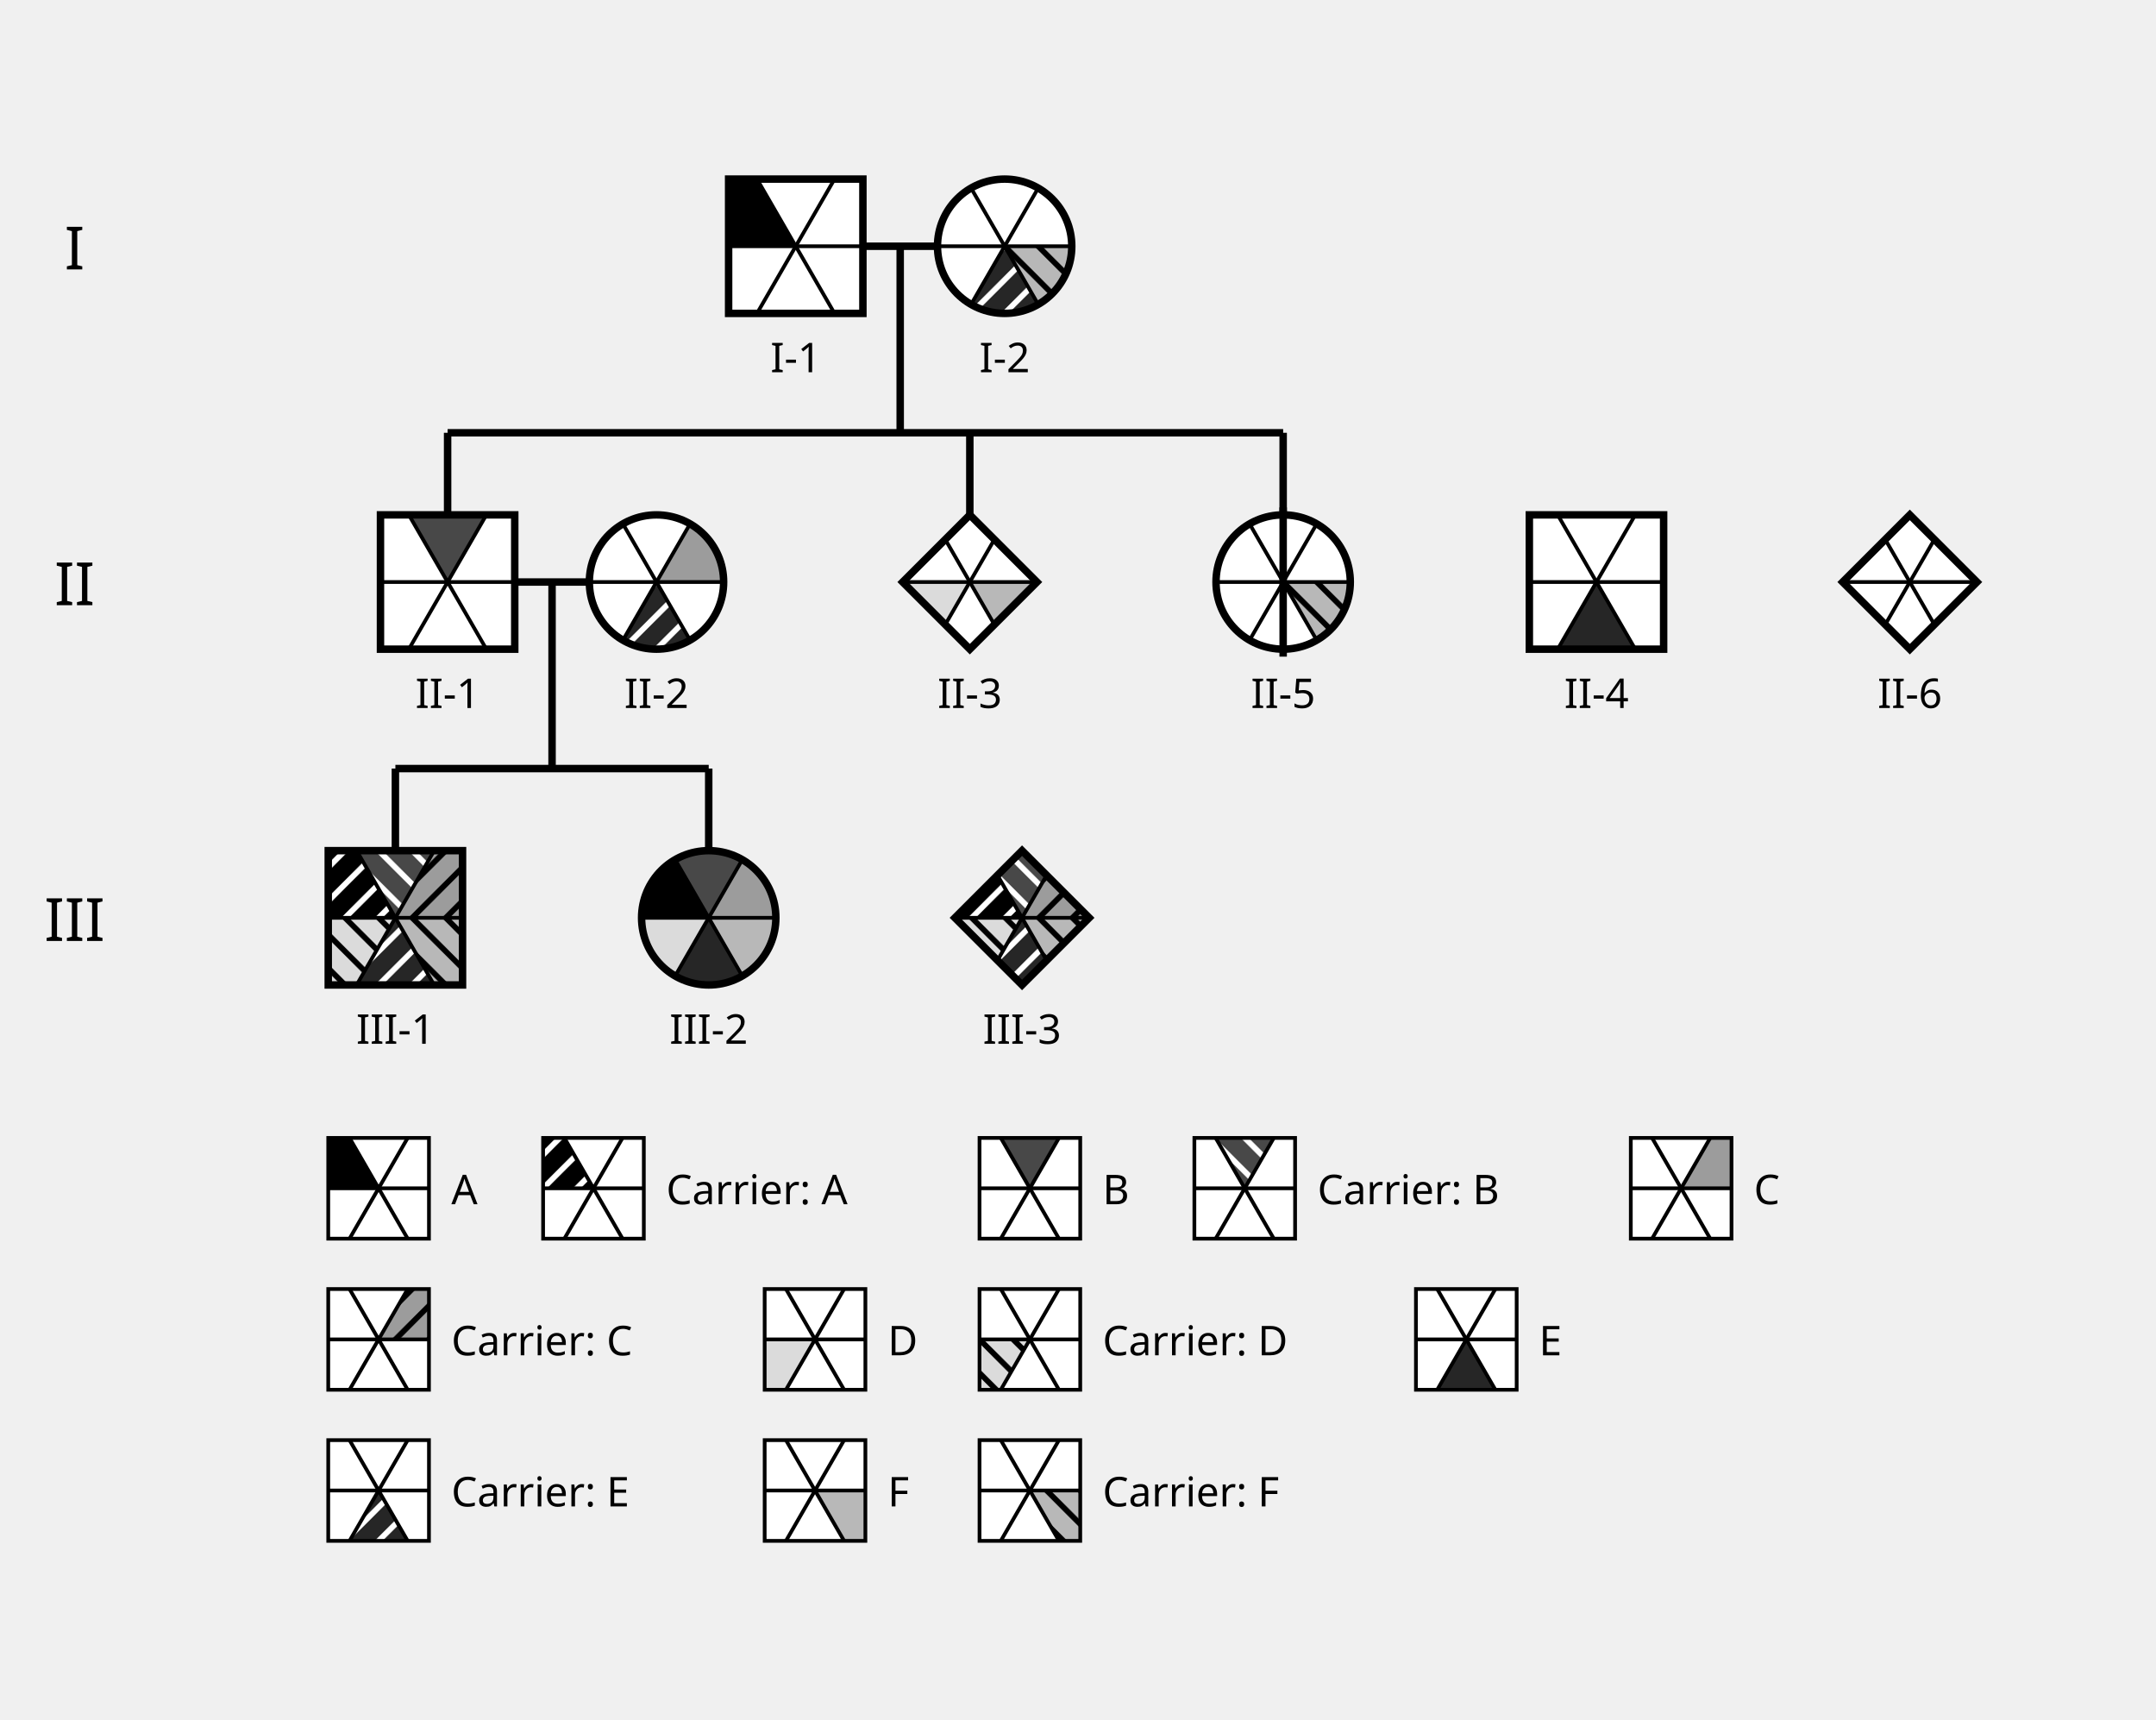
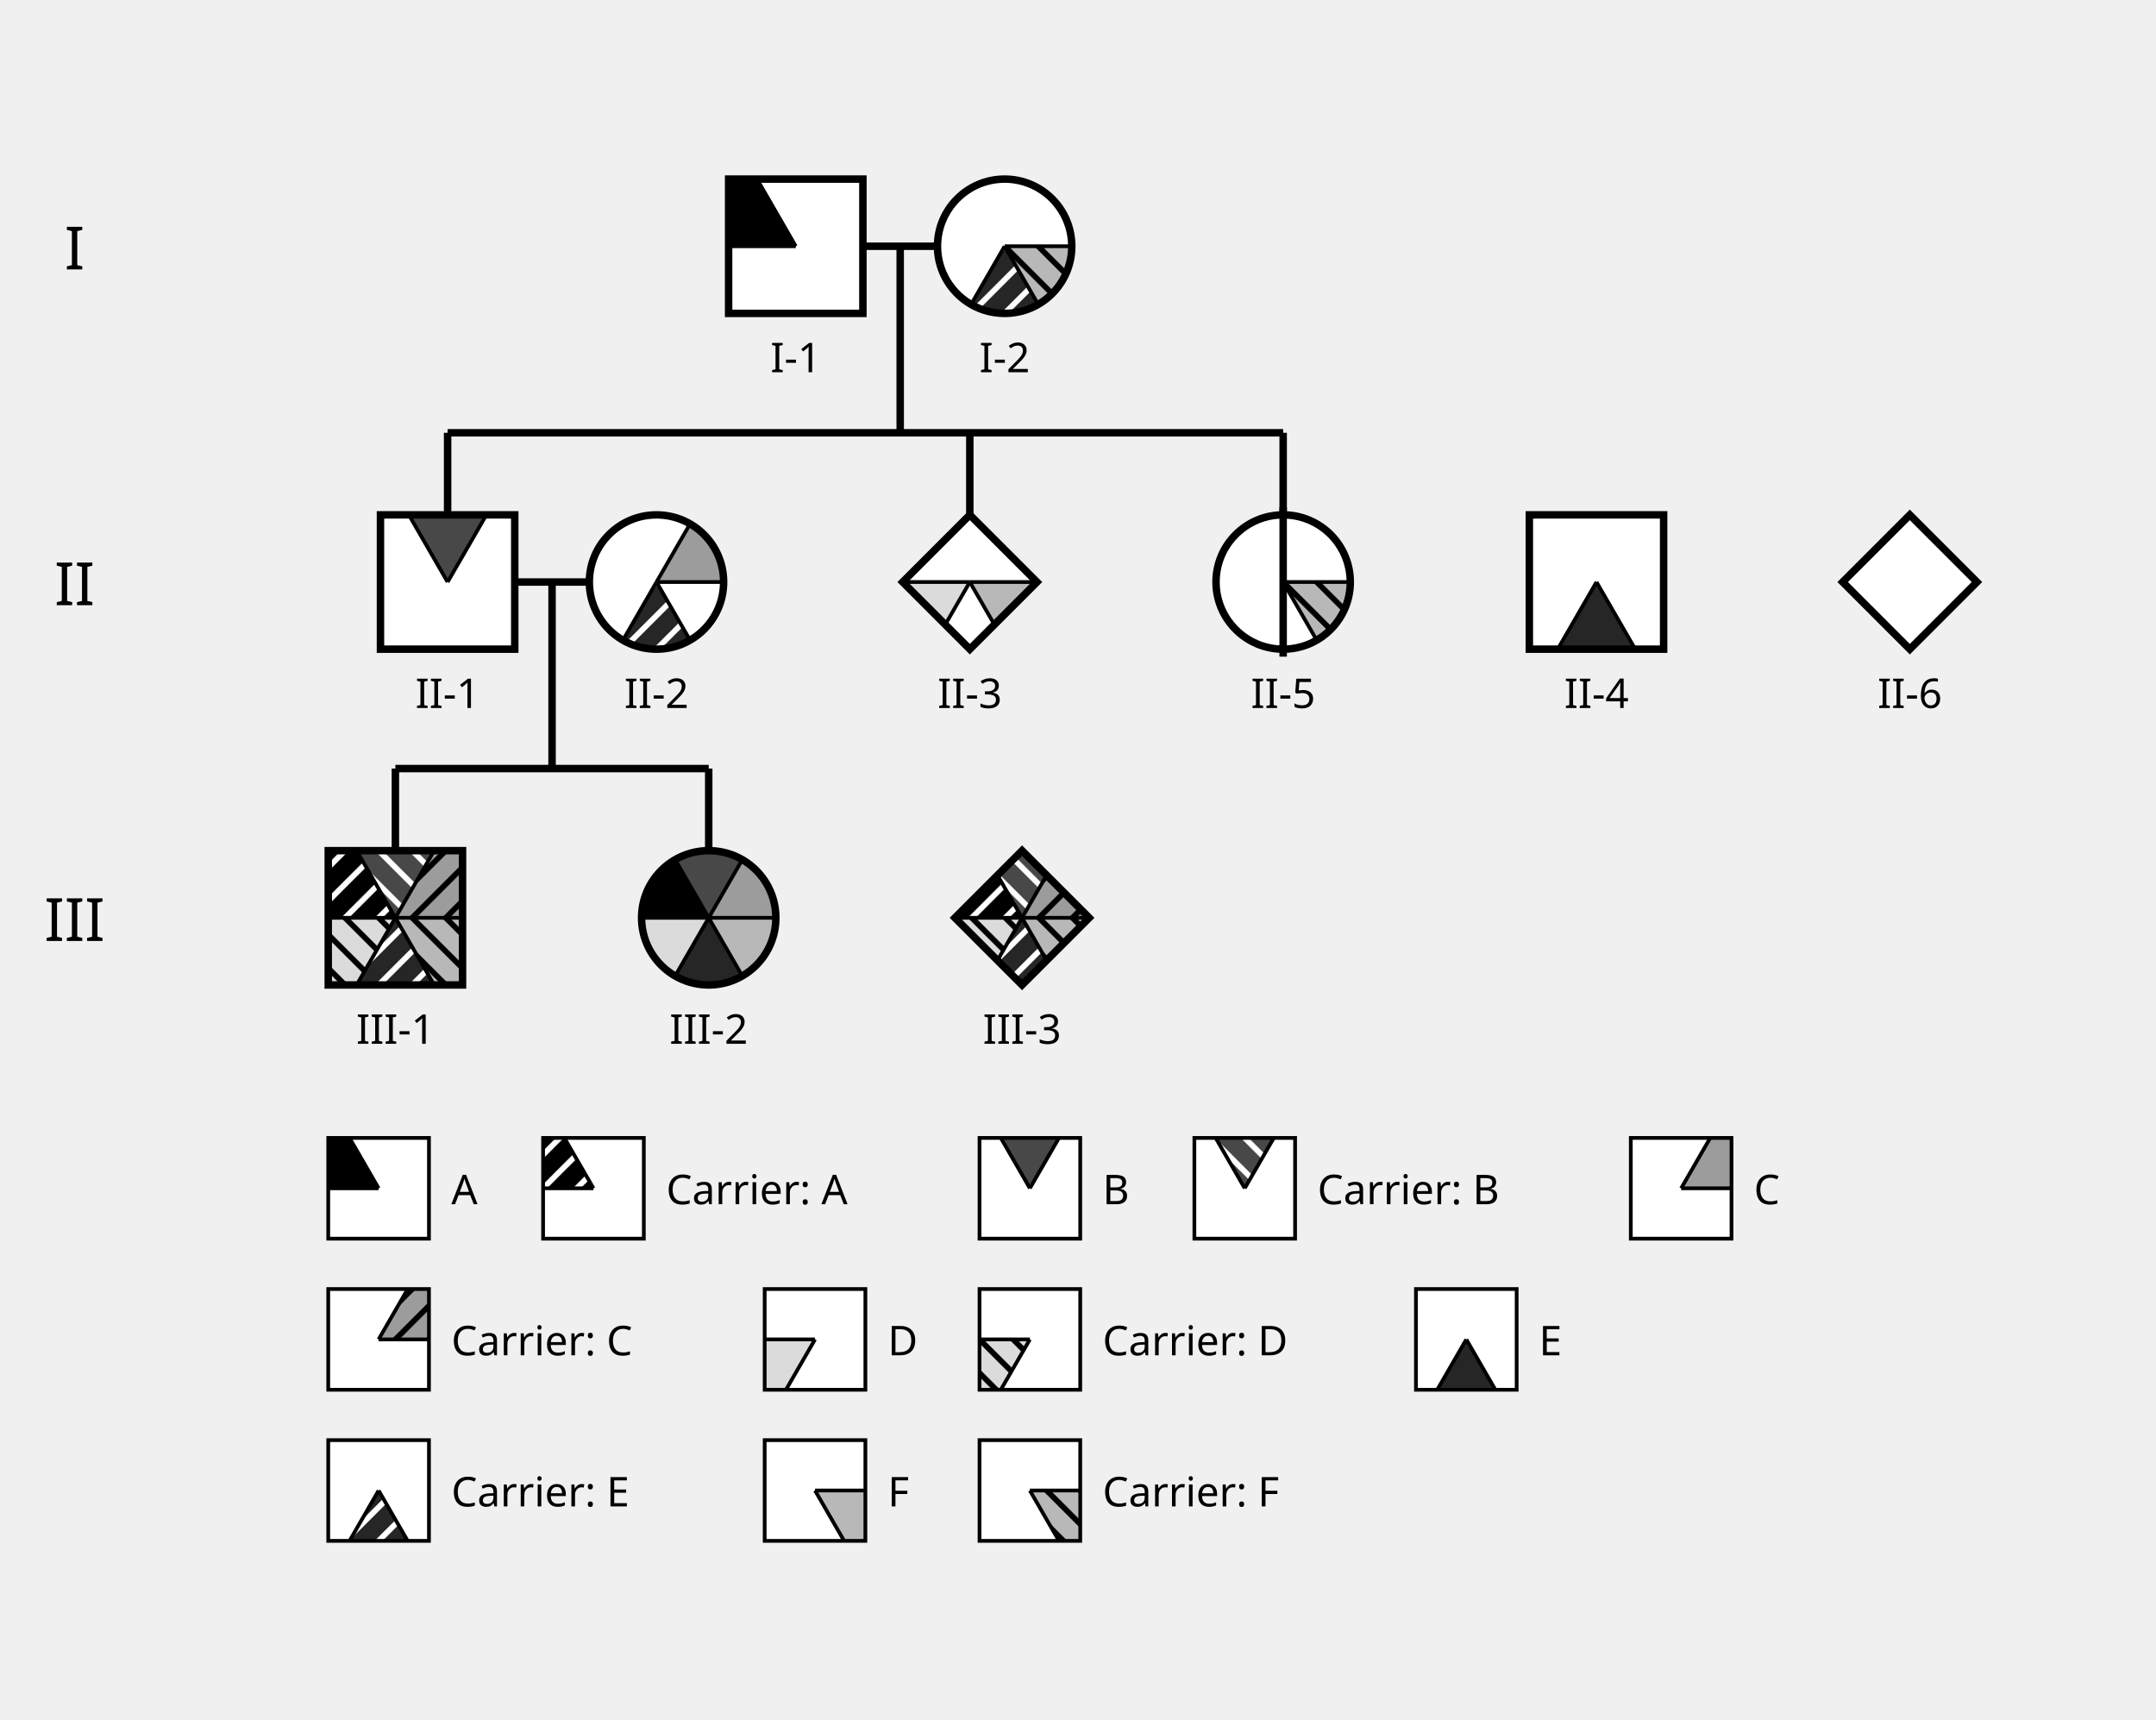
<svg xmlns="http://www.w3.org/2000/svg" width="578" height="461" viewBox="0 0 578 461" class="pedigree" data-title="Six conditions: sixth sections, one fixed wedge per condition" data-conditions="[&quot;A&quot;, &quot;B&quot;, &quot;C&quot;, &quot;D&quot;, &quot;E&quot;, &quot;F&quot;]">
  <defs>
    <pattern id="fill-affected-0" class="fill-pattern" data-condition="0" data-status="affected" width="8" height="8" patternUnits="userSpaceOnUse">
      <rect class="tone" width="8" height="8" fill="#000000" />
    </pattern>
    <pattern id="fill-carrier-0" class="fill-pattern" data-condition="0" data-status="carrier" width="9" height="9" patternUnits="userSpaceOnUse">
      <rect class="tone" width="9" height="9" fill="#000000" />
      <path class="hatch" d="M-1.125,5.625L5.625,-1.125M3.375,10.125L10.125,3.375" fill="none" stroke="#ffffff" stroke-width="1.5" />
    </pattern>
    <pattern id="fill-affected-1" class="fill-pattern" data-condition="1" data-status="affected" width="8" height="8" patternUnits="userSpaceOnUse">
      <rect class="tone" width="8" height="8" fill="#484848" />
    </pattern>
    <pattern id="fill-carrier-1" class="fill-pattern" data-condition="1" data-status="carrier" width="9" height="9" patternUnits="userSpaceOnUse">
      <rect class="tone" width="9" height="9" fill="#484848" />
      <path class="hatch" d="M3.375,-1.125L10.125,5.625M-1.125,3.375L5.625,10.125" fill="none" stroke="#ffffff" stroke-width="1.5" />
    </pattern>
    <pattern id="fill-affected-2" class="fill-pattern" data-condition="2" data-status="affected" width="8" height="8" patternUnits="userSpaceOnUse">
      <rect class="tone" width="8" height="8" fill="#9c9c9c" />
    </pattern>
    <pattern id="fill-carrier-2" class="fill-pattern" data-condition="2" data-status="carrier" width="9" height="9" patternUnits="userSpaceOnUse">
      <rect class="tone" width="9" height="9" fill="#9c9c9c" />
      <path class="hatch" d="M-1.125,5.625L5.625,-1.125M3.375,10.125L10.125,3.375" fill="none" stroke="#000000" stroke-width="1.5" />
    </pattern>
    <pattern id="fill-affected-3" class="fill-pattern" data-condition="3" data-status="affected" width="8" height="8" patternUnits="userSpaceOnUse">
      <rect class="tone" width="8" height="8" fill="#dbdbdb" />
    </pattern>
    <pattern id="fill-carrier-3" class="fill-pattern" data-condition="3" data-status="carrier" width="9" height="9" patternUnits="userSpaceOnUse">
      <rect class="tone" width="9" height="9" fill="#dbdbdb" />
      <path class="hatch" d="M3.375,-1.125L10.125,5.625M-1.125,3.375L5.625,10.125" fill="none" stroke="#000000" stroke-width="1.5" />
    </pattern>
    <pattern id="fill-affected-4" class="fill-pattern" data-condition="4" data-status="affected" width="8" height="8" patternUnits="userSpaceOnUse">
      <rect class="tone" width="8" height="8" fill="#262626" />
    </pattern>
    <pattern id="fill-carrier-4" class="fill-pattern" data-condition="4" data-status="carrier" width="9" height="9" patternUnits="userSpaceOnUse">
      <rect class="tone" width="9" height="9" fill="#262626" />
      <path class="hatch" d="M-1.125,5.625L5.625,-1.125M3.375,10.125L10.125,3.375" fill="none" stroke="#ffffff" stroke-width="1.5" />
    </pattern>
    <pattern id="fill-affected-5" class="fill-pattern" data-condition="5" data-status="affected" width="8" height="8" patternUnits="userSpaceOnUse">
      <rect class="tone" width="8" height="8" fill="#b8b8b8" />
    </pattern>
    <pattern id="fill-carrier-5" class="fill-pattern" data-condition="5" data-status="carrier" width="9" height="9" patternUnits="userSpaceOnUse">
      <rect class="tone" width="9" height="9" fill="#b8b8b8" />
      <path class="hatch" d="M3.375,-1.125L10.125,5.625M-1.125,3.375L5.625,10.125" fill="none" stroke="#000000" stroke-width="1.5" />
    </pattern>
  </defs>
  <g class="generation" data-generation="1">
    <text x="20" y="66" font-family="sans-serif" font-size="16" fill="#000000" text-anchor="middle" dominant-baseline="central">I</text>
  </g>
  <g class="generation" data-generation="2">
    <text x="20" y="156" font-family="sans-serif" font-size="16" fill="#000000" text-anchor="middle" dominant-baseline="central">II</text>
  </g>
  <g class="generation" data-generation="3">
    <text x="20" y="246" font-family="sans-serif" font-size="16" fill="#000000" text-anchor="middle" dominant-baseline="central">III</text>
  </g>
  <g class="mating" data-partners="I-1 I-2">
    <line x1="231.333" y1="66" x2="251.333" y2="66" stroke="#000000" stroke-width="2" />
    <line class="hit" x1="231.333" y1="66" x2="251.333" y2="66" stroke="none" stroke-width="12" pointer-events="stroke" />
  </g>
  <g class="mating" data-partners="II-1 II-2">
    <line x1="138" y1="156" x2="158" y2="156" stroke="#000000" stroke-width="2" />
    <line class="hit" x1="138" y1="156" x2="158" y2="156" stroke="none" stroke-width="12" pointer-events="stroke" />
  </g>
  <g class="sibship" data-parents="I-1 I-2" data-children="II-1 II-3 II-5">
    <line x1="241.333" y1="66" x2="241.333" y2="116" stroke="#000000" stroke-width="2" />
    <line x1="120" y1="116" x2="344" y2="116" stroke="#000000" stroke-width="2" />
    <line x1="120" y1="116" x2="120" y2="138" stroke="#000000" stroke-width="2" />
    <line x1="260" y1="116" x2="260" y2="138" stroke="#000000" stroke-width="2" />
    <line x1="344" y1="116" x2="344" y2="138" stroke="#000000" stroke-width="2" />
  </g>
  <g class="sibship" data-parents="II-1 II-2" data-children="III-1 III-2">
    <line x1="148" y1="156" x2="148" y2="206" stroke="#000000" stroke-width="2" />
    <line x1="106" y1="206" x2="190" y2="206" stroke="#000000" stroke-width="2" />
    <line x1="106" y1="206" x2="106" y2="228" stroke="#000000" stroke-width="2" />
    <line x1="190" y1="206" x2="190" y2="228" stroke="#000000" stroke-width="2" />
  </g>
  <g id="ind-I-1" class="individual affected" data-position="I-1" data-generation="1" data-index="1" data-gender="man" data-condition-0="affected">
    <rect class="backing" x="195.333" y="48" width="36" height="36" fill="#ffffff" />
    <clipPath id="clip-I-1">
      <rect x="-18" y="-18" width="36" height="36" fill="none" />
    </clipPath>
    <polygon class="fill" data-condition="0" data-status="affected" points="0,0 -54,0 -46.765,-27 -27,-46.765" transform="translate(213.333 66)" fill="url(#fill-affected-0)" clip-path="url(#clip-I-1)" />
-     <line class="divider" x1="202.941" y1="84" x2="223.726" y2="48" stroke="#000000" stroke-width="1" />
-     <line class="divider" x1="195.333" y1="66" x2="231.333" y2="66" stroke="#000000" stroke-width="1" />
-     <line class="divider" x1="202.941" y1="48" x2="223.726" y2="84" stroke="#000000" stroke-width="1" />
+     <line class="divider" x1="213.333" y1="66" x2="202.941" y2="48" stroke="#000000" stroke-width="1" />
+     <line class="divider" x1="213.333" y1="66" x2="195.333" y2="66" stroke="#000000" stroke-width="1" />
    <rect class="symbol" x="195.333" y="48" width="36" height="36" fill="none" stroke="#000000" stroke-width="2" />
    <text class="label" x="213.333" y="95.5" font-family="sans-serif" font-size="11" fill="#000000" text-anchor="middle" dominant-baseline="central">I-1</text>
    <rect class="hit" x="195.333" y="48" width="36" height="53" fill="none" pointer-events="all" />
  </g>
  <g id="ind-I-2" class="individual carrier" data-position="I-2" data-generation="1" data-index="2" data-gender="woman" data-condition-4="carrier" data-condition-5="carrier">
    <circle class="backing" cx="269.333" cy="66" r="18" fill="#ffffff" />
    <clipPath id="clip-I-2">
      <circle cx="-4.5" cy="0" r="18" fill="none" />
    </clipPath>
    <polygon class="fill" data-condition="4" data-status="carrier" points="-4.5,0 22.5,46.765 -4.5,54 -31.5,46.765" transform="translate(273.833 66)" fill="url(#fill-carrier-4)" clip-path="url(#clip-I-2)" />
    <polygon class="fill" data-condition="5" data-status="carrier" points="-4.5,0 49.5,0 42.265,27 22.5,46.765" transform="translate(273.833 66)" fill="url(#fill-carrier-5)" clip-path="url(#clip-I-2)" />
-     <line class="divider" x1="260.333" y1="81.588" x2="278.333" y2="50.412" stroke="#000000" stroke-width="1" />
-     <line class="divider" x1="251.333" y1="66" x2="287.333" y2="66" stroke="#000000" stroke-width="1" />
-     <line class="divider" x1="260.333" y1="50.412" x2="278.333" y2="81.588" stroke="#000000" stroke-width="1" />
+     <line class="divider" x1="269.333" y1="66" x2="287.333" y2="66" stroke="#000000" stroke-width="1" />
+     <line class="divider" x1="269.333" y1="66" x2="278.333" y2="81.588" stroke="#000000" stroke-width="1" />
+     <line class="divider" x1="269.333" y1="66" x2="260.333" y2="81.588" stroke="#000000" stroke-width="1" />
    <circle class="symbol" cx="269.333" cy="66" r="18" fill="none" stroke="#000000" stroke-width="2" />
    <text class="label" x="269.333" y="95.5" font-family="sans-serif" font-size="11" fill="#000000" text-anchor="middle" dominant-baseline="central">I-2</text>
    <rect class="hit" x="251.333" y="48" width="36" height="53" fill="none" pointer-events="all" />
  </g>
  <g id="ind-II-1" class="individual affected" data-position="II-1" data-generation="2" data-index="1" data-gender="man" data-condition-1="affected">
    <rect class="backing" x="102" y="138" width="36" height="36" fill="#ffffff" />
    <clipPath id="clip-II-1">
      <rect x="-18" y="-18" width="36" height="36" fill="none" />
    </clipPath>
    <polygon class="fill" data-condition="1" data-status="affected" points="0,0 -27,-46.765 0,-54 27,-46.765" transform="translate(120 156)" fill="url(#fill-affected-1)" clip-path="url(#clip-II-1)" />
-     <line class="divider" x1="109.608" y1="174" x2="130.392" y2="138" stroke="#000000" stroke-width="1" />
-     <line class="divider" x1="102" y1="156" x2="138" y2="156" stroke="#000000" stroke-width="1" />
-     <line class="divider" x1="109.608" y1="138" x2="130.392" y2="174" stroke="#000000" stroke-width="1" />
+     <line class="divider" x1="120" y1="156" x2="109.608" y2="138" stroke="#000000" stroke-width="1" />
+     <line class="divider" x1="120" y1="156" x2="130.392" y2="138" stroke="#000000" stroke-width="1" />
    <rect class="symbol" x="102" y="138" width="36" height="36" fill="none" stroke="#000000" stroke-width="2" />
    <text class="label" x="120" y="185.5" font-family="sans-serif" font-size="11" fill="#000000" text-anchor="middle" dominant-baseline="central">II-1</text>
    <rect class="hit" x="102" y="138" width="36" height="53" fill="none" pointer-events="all" />
  </g>
  <g id="ind-II-2" class="individual affected carrier" data-position="II-2" data-generation="2" data-index="2" data-gender="woman" data-condition-2="affected" data-condition-4="carrier">
    <circle class="backing" cx="176" cy="156" r="18" fill="#ffffff" />
    <clipPath id="clip-II-2">
      <circle cx="-4.5" cy="0" r="18" fill="none" />
    </clipPath>
    <polygon class="fill" data-condition="2" data-status="affected" points="-4.5,0 22.5,-46.765 42.265,-27 49.5,0" transform="translate(180.5 156)" fill="url(#fill-affected-2)" clip-path="url(#clip-II-2)" />
    <polygon class="fill" data-condition="4" data-status="carrier" points="-4.5,0 22.5,46.765 -4.5,54 -31.5,46.765" transform="translate(180.5 156)" fill="url(#fill-carrier-4)" clip-path="url(#clip-II-2)" />
-     <line class="divider" x1="167" y1="171.588" x2="185" y2="140.412" stroke="#000000" stroke-width="1" />
-     <line class="divider" x1="158" y1="156" x2="194" y2="156" stroke="#000000" stroke-width="1" />
-     <line class="divider" x1="167" y1="140.412" x2="185" y2="171.588" stroke="#000000" stroke-width="1" />
+     <line class="divider" x1="176" y1="156" x2="185" y2="140.412" stroke="#000000" stroke-width="1" />
+     <line class="divider" x1="176" y1="156" x2="194" y2="156" stroke="#000000" stroke-width="1" />
+     <line class="divider" x1="176" y1="156" x2="185" y2="171.588" stroke="#000000" stroke-width="1" />
+     <line class="divider" x1="176" y1="156" x2="167" y2="171.588" stroke="#000000" stroke-width="1" />
    <circle class="symbol" cx="176" cy="156" r="18" fill="none" stroke="#000000" stroke-width="2" />
    <text class="label" x="176" y="185.5" font-family="sans-serif" font-size="11" fill="#000000" text-anchor="middle" dominant-baseline="central">II-2</text>
    <rect class="hit" x="158" y="138" width="36" height="53" fill="none" pointer-events="all" />
  </g>
  <g id="ind-II-3" class="individual affected" data-position="II-3" data-generation="2" data-index="3" data-gender="nonbinary" data-condition-3="affected" data-condition-5="affected">
    <polygon class="backing" points="260,138 278,156 260,174 242,156" fill="#ffffff" />
    <clipPath id="clip-II-3">
      <polygon points="0,-18 18,0 0,18 -18,0" fill="none" />
    </clipPath>
    <polygon class="fill" data-condition="3" data-status="affected" points="0,0 -27,46.765 -46.765,27 -54,0" transform="translate(260 156)" fill="url(#fill-affected-3)" clip-path="url(#clip-II-3)" />
    <polygon class="fill" data-condition="5" data-status="affected" points="0,0 54,0 46.765,27 27,46.765" transform="translate(260 156)" fill="url(#fill-affected-5)" clip-path="url(#clip-II-3)" />
-     <line class="divider" x1="253.412" y1="167.412" x2="266.588" y2="144.588" stroke="#000000" stroke-width="1" />
-     <line class="divider" x1="242" y1="156" x2="278" y2="156" stroke="#000000" stroke-width="1" />
-     <line class="divider" x1="253.412" y1="144.588" x2="266.588" y2="167.412" stroke="#000000" stroke-width="1" />
+     <line class="divider" x1="260" y1="156" x2="278" y2="156" stroke="#000000" stroke-width="1" />
+     <line class="divider" x1="260" y1="156" x2="266.588" y2="167.412" stroke="#000000" stroke-width="1" />
+     <line class="divider" x1="260" y1="156" x2="253.412" y2="167.412" stroke="#000000" stroke-width="1" />
+     <line class="divider" x1="260" y1="156" x2="242" y2="156" stroke="#000000" stroke-width="1" />
    <polygon class="symbol" points="260,138 278,156 260,174 242,156" fill="none" stroke="#000000" stroke-width="2" />
    <text class="label" x="260" y="185.5" font-family="sans-serif" font-size="11" fill="#000000" text-anchor="middle" dominant-baseline="central">II-3</text>
    <rect class="hit" x="242" y="138" width="36" height="53" fill="none" pointer-events="all" />
  </g>
  <g id="ind-II-5" class="individual carrier presymptomatic" data-position="II-5" data-generation="2" data-index="5" data-gender="woman" data-condition-5="carrier" data-condition-0="presymptomatic">
    <circle class="backing" cx="344" cy="156" r="18" fill="#ffffff" />
    <clipPath id="clip-II-5">
      <circle cx="-4.5" cy="0" r="18" fill="none" />
    </clipPath>
    <polygon class="fill" data-condition="5" data-status="carrier" points="-4.5,0 49.5,0 42.265,27 22.5,46.765" transform="translate(348.5 156)" fill="url(#fill-carrier-5)" clip-path="url(#clip-II-5)" />
-     <line class="divider" x1="335" y1="171.588" x2="353" y2="140.412" stroke="#000000" stroke-width="1" />
-     <line class="divider" x1="326" y1="156" x2="362" y2="156" stroke="#000000" stroke-width="1" />
-     <line class="divider" x1="335" y1="140.412" x2="353" y2="171.588" stroke="#000000" stroke-width="1" />
+     <line class="divider" x1="344" y1="156" x2="362" y2="156" stroke="#000000" stroke-width="1" />
+     <line class="divider" x1="344" y1="156" x2="353" y2="171.588" stroke="#000000" stroke-width="1" />
    <circle class="symbol" cx="344" cy="156" r="18" fill="none" stroke="#000000" stroke-width="2" />
    <line class="mark presymptomatic" x1="344" y1="136" x2="344" y2="176" stroke="#000000" stroke-width="2" />
    <text class="label" x="344" y="185.5" font-family="sans-serif" font-size="11" fill="#000000" text-anchor="middle" dominant-baseline="central">II-5</text>
    <rect class="hit" x="326" y="138" width="36" height="53" fill="none" pointer-events="all" />
  </g>
  <g id="ind-II-4" class="individual affected" data-position="II-4" data-generation="2" data-index="4" data-gender="man" data-condition-4="affected">
    <rect class="backing" x="410" y="138" width="36" height="36" fill="#ffffff" />
    <clipPath id="clip-II-4">
      <rect x="-18" y="-18" width="36" height="36" fill="none" />
    </clipPath>
    <polygon class="fill" data-condition="4" data-status="affected" points="0,0 27,46.765 0,54 -27,46.765" transform="translate(428 156)" fill="url(#fill-affected-4)" clip-path="url(#clip-II-4)" />
-     <line class="divider" x1="417.608" y1="174" x2="438.392" y2="138" stroke="#000000" stroke-width="1" />
-     <line class="divider" x1="410" y1="156" x2="446" y2="156" stroke="#000000" stroke-width="1" />
-     <line class="divider" x1="417.608" y1="138" x2="438.392" y2="174" stroke="#000000" stroke-width="1" />
+     <line class="divider" x1="428" y1="156" x2="438.392" y2="174" stroke="#000000" stroke-width="1" />
+     <line class="divider" x1="428" y1="156" x2="417.608" y2="174" stroke="#000000" stroke-width="1" />
    <rect class="symbol" x="410" y="138" width="36" height="36" fill="none" stroke="#000000" stroke-width="2" />
    <text class="label" x="428" y="185.5" font-family="sans-serif" font-size="11" fill="#000000" text-anchor="middle" dominant-baseline="central">II-4</text>
    <rect class="hit" x="410" y="138" width="36" height="53" fill="none" pointer-events="all" />
  </g>
  <g id="ind-II-6" class="individual" data-position="II-6" data-generation="2" data-index="6" data-gender="nonbinary">
    <polygon class="backing" points="512,138 530,156 512,174 494,156" fill="#ffffff" />
-     <line class="divider" x1="505.412" y1="167.412" x2="518.588" y2="144.588" stroke="#000000" stroke-width="1" />
-     <line class="divider" x1="494" y1="156" x2="530" y2="156" stroke="#000000" stroke-width="1" />
-     <line class="divider" x1="505.412" y1="144.588" x2="518.588" y2="167.412" stroke="#000000" stroke-width="1" />
    <polygon class="symbol" points="512,138 530,156 512,174 494,156" fill="none" stroke="#000000" stroke-width="2" />
    <text class="label" x="512" y="185.5" font-family="sans-serif" font-size="11" fill="#000000" text-anchor="middle" dominant-baseline="central">II-6</text>
    <rect class="hit" x="494" y="138" width="36" height="53" fill="none" pointer-events="all" />
  </g>
  <g id="ind-III-1" class="individual carrier" data-position="III-1" data-generation="3" data-index="1" data-gender="man" data-condition-0="carrier" data-condition-1="carrier" data-condition-2="carrier" data-condition-3="carrier" data-condition-4="carrier" data-condition-5="carrier">
    <rect class="backing" x="88" y="228" width="36" height="36" fill="#ffffff" />
    <clipPath id="clip-III-1">
      <rect x="-18" y="-18" width="36" height="36" fill="none" />
    </clipPath>
    <polygon class="fill" data-condition="0" data-status="carrier" points="0,0 -54,0 -46.765,-27 -27,-46.765" transform="translate(106 246)" fill="url(#fill-carrier-0)" clip-path="url(#clip-III-1)" />
    <polygon class="fill" data-condition="1" data-status="carrier" points="0,0 -27,-46.765 0,-54 27,-46.765" transform="translate(106 246)" fill="url(#fill-carrier-1)" clip-path="url(#clip-III-1)" />
    <polygon class="fill" data-condition="2" data-status="carrier" points="0,0 27,-46.765 46.765,-27 54,0" transform="translate(106 246)" fill="url(#fill-carrier-2)" clip-path="url(#clip-III-1)" />
    <polygon class="fill" data-condition="3" data-status="carrier" points="0,0 -27,46.765 -46.765,27 -54,0" transform="translate(106 246)" fill="url(#fill-carrier-3)" clip-path="url(#clip-III-1)" />
    <polygon class="fill" data-condition="4" data-status="carrier" points="0,0 27,46.765 0,54 -27,46.765" transform="translate(106 246)" fill="url(#fill-carrier-4)" clip-path="url(#clip-III-1)" />
    <polygon class="fill" data-condition="5" data-status="carrier" points="0,0 54,0 46.765,27 27,46.765" transform="translate(106 246)" fill="url(#fill-carrier-5)" clip-path="url(#clip-III-1)" />
-     <line class="divider" x1="95.608" y1="264" x2="116.392" y2="228" stroke="#000000" stroke-width="1" />
-     <line class="divider" x1="88" y1="246" x2="124" y2="246" stroke="#000000" stroke-width="1" />
-     <line class="divider" x1="95.608" y1="228" x2="116.392" y2="264" stroke="#000000" stroke-width="1" />
+     <line class="divider" x1="106" y1="246" x2="95.608" y2="228" stroke="#000000" stroke-width="1" />
+     <line class="divider" x1="106" y1="246" x2="116.392" y2="228" stroke="#000000" stroke-width="1" />
+     <line class="divider" x1="106" y1="246" x2="124" y2="246" stroke="#000000" stroke-width="1" />
+     <line class="divider" x1="106" y1="246" x2="116.392" y2="264" stroke="#000000" stroke-width="1" />
+     <line class="divider" x1="106" y1="246" x2="95.608" y2="264" stroke="#000000" stroke-width="1" />
+     <line class="divider" x1="106" y1="246" x2="88" y2="246" stroke="#000000" stroke-width="1" />
    <rect class="symbol" x="88" y="228" width="36" height="36" fill="none" stroke="#000000" stroke-width="2" />
    <text class="label" x="106" y="275.5" font-family="sans-serif" font-size="11" fill="#000000" text-anchor="middle" dominant-baseline="central">III-1</text>
    <rect class="hit" x="88" y="228" width="36" height="53" fill="none" pointer-events="all" />
  </g>
  <g id="ind-III-2" class="individual affected" data-position="III-2" data-generation="3" data-index="2" data-gender="woman" data-condition-0="affected" data-condition-1="affected" data-condition-2="affected" data-condition-3="affected" data-condition-4="affected" data-condition-5="affected">
    <circle class="backing" cx="190" cy="246" r="18" fill="#ffffff" />
    <clipPath id="clip-III-2">
      <circle cx="-4.5" cy="0" r="18" fill="none" />
    </clipPath>
    <polygon class="fill" data-condition="0" data-status="affected" points="-4.5,0 -58.5,0 -51.265,-27 -31.5,-46.765" transform="translate(194.5 246)" fill="url(#fill-affected-0)" clip-path="url(#clip-III-2)" />
    <polygon class="fill" data-condition="1" data-status="affected" points="-4.5,0 -31.5,-46.765 -4.5,-54 22.5,-46.765" transform="translate(194.5 246)" fill="url(#fill-affected-1)" clip-path="url(#clip-III-2)" />
    <polygon class="fill" data-condition="2" data-status="affected" points="-4.5,0 22.5,-46.765 42.265,-27 49.5,0" transform="translate(194.5 246)" fill="url(#fill-affected-2)" clip-path="url(#clip-III-2)" />
    <polygon class="fill" data-condition="3" data-status="affected" points="-4.5,0 -31.5,46.765 -51.265,27 -58.5,0" transform="translate(194.5 246)" fill="url(#fill-affected-3)" clip-path="url(#clip-III-2)" />
    <polygon class="fill" data-condition="4" data-status="affected" points="-4.5,0 22.5,46.765 -4.5,54 -31.5,46.765" transform="translate(194.5 246)" fill="url(#fill-affected-4)" clip-path="url(#clip-III-2)" />
    <polygon class="fill" data-condition="5" data-status="affected" points="-4.5,0 49.5,0 42.265,27 22.5,46.765" transform="translate(194.5 246)" fill="url(#fill-affected-5)" clip-path="url(#clip-III-2)" />
-     <line class="divider" x1="181" y1="261.588" x2="199" y2="230.412" stroke="#000000" stroke-width="1" />
-     <line class="divider" x1="172" y1="246" x2="208" y2="246" stroke="#000000" stroke-width="1" />
-     <line class="divider" x1="181" y1="230.412" x2="199" y2="261.588" stroke="#000000" stroke-width="1" />
+     <line class="divider" x1="190" y1="246" x2="181" y2="230.412" stroke="#000000" stroke-width="1" />
+     <line class="divider" x1="190" y1="246" x2="199" y2="230.412" stroke="#000000" stroke-width="1" />
+     <line class="divider" x1="190" y1="246" x2="208" y2="246" stroke="#000000" stroke-width="1" />
+     <line class="divider" x1="190" y1="246" x2="199" y2="261.588" stroke="#000000" stroke-width="1" />
+     <line class="divider" x1="190" y1="246" x2="181" y2="261.588" stroke="#000000" stroke-width="1" />
+     <line class="divider" x1="190" y1="246" x2="172" y2="246" stroke="#000000" stroke-width="1" />
    <circle class="symbol" cx="190" cy="246" r="18" fill="none" stroke="#000000" stroke-width="2" />
    <text class="label" x="190" y="275.5" font-family="sans-serif" font-size="11" fill="#000000" text-anchor="middle" dominant-baseline="central">III-2</text>
    <rect class="hit" x="172" y="228" width="36" height="53" fill="none" pointer-events="all" />
  </g>
  <g id="ind-III-3" class="individual carrier" data-position="III-3" data-generation="3" data-index="3" data-gender="nonbinary" data-condition-0="carrier" data-condition-1="carrier" data-condition-2="carrier" data-condition-3="carrier" data-condition-4="carrier" data-condition-5="carrier">
    <polygon class="backing" points="274,228 292,246 274,264 256,246" fill="#ffffff" />
    <clipPath id="clip-III-3">
      <polygon points="0,-18 18,0 0,18 -18,0" fill="none" />
    </clipPath>
    <polygon class="fill" data-condition="0" data-status="carrier" points="0,0 -54,0 -46.765,-27 -27,-46.765" transform="translate(274 246)" fill="url(#fill-carrier-0)" clip-path="url(#clip-III-3)" />
    <polygon class="fill" data-condition="1" data-status="carrier" points="0,0 -27,-46.765 0,-54 27,-46.765" transform="translate(274 246)" fill="url(#fill-carrier-1)" clip-path="url(#clip-III-3)" />
    <polygon class="fill" data-condition="2" data-status="carrier" points="0,0 27,-46.765 46.765,-27 54,0" transform="translate(274 246)" fill="url(#fill-carrier-2)" clip-path="url(#clip-III-3)" />
    <polygon class="fill" data-condition="3" data-status="carrier" points="0,0 -27,46.765 -46.765,27 -54,0" transform="translate(274 246)" fill="url(#fill-carrier-3)" clip-path="url(#clip-III-3)" />
    <polygon class="fill" data-condition="4" data-status="carrier" points="0,0 27,46.765 0,54 -27,46.765" transform="translate(274 246)" fill="url(#fill-carrier-4)" clip-path="url(#clip-III-3)" />
    <polygon class="fill" data-condition="5" data-status="carrier" points="0,0 54,0 46.765,27 27,46.765" transform="translate(274 246)" fill="url(#fill-carrier-5)" clip-path="url(#clip-III-3)" />
-     <line class="divider" x1="267.412" y1="257.412" x2="280.588" y2="234.588" stroke="#000000" stroke-width="1" />
-     <line class="divider" x1="256" y1="246" x2="292" y2="246" stroke="#000000" stroke-width="1" />
-     <line class="divider" x1="267.412" y1="234.588" x2="280.588" y2="257.412" stroke="#000000" stroke-width="1" />
+     <line class="divider" x1="274" y1="246" x2="267.412" y2="234.588" stroke="#000000" stroke-width="1" />
+     <line class="divider" x1="274" y1="246" x2="280.588" y2="234.588" stroke="#000000" stroke-width="1" />
+     <line class="divider" x1="274" y1="246" x2="292" y2="246" stroke="#000000" stroke-width="1" />
+     <line class="divider" x1="274" y1="246" x2="280.588" y2="257.412" stroke="#000000" stroke-width="1" />
+     <line class="divider" x1="274" y1="246" x2="267.412" y2="257.412" stroke="#000000" stroke-width="1" />
+     <line class="divider" x1="274" y1="246" x2="256" y2="246" stroke="#000000" stroke-width="1" />
    <polygon class="symbol" points="274,228 292,246 274,264 256,246" fill="none" stroke="#000000" stroke-width="2" />
    <text class="label" x="274" y="275.5" font-family="sans-serif" font-size="11" fill="#000000" text-anchor="middle" dominant-baseline="central">III-3</text>
    <rect class="hit" x="256" y="228" width="36" height="53" fill="none" pointer-events="all" />
  </g>
  <g id="key" class="key">
    <g id="key-affected-0" class="key-entry" data-condition="0" data-status="affected">
      <rect class="swatch-backing" x="-13.5" y="-13.5" width="27" height="27" transform="translate(101.5 318.5)" fill="#ffffff" />
      <clipPath id="key-clip-affected-0">
        <rect x="-13.5" y="-13.5" width="27" height="27" />
      </clipPath>
      <polygon class="swatch" data-condition="0" data-status="affected" points="0,0 -40.5,0 -35.074,-20.25 -20.25,-35.074" transform="translate(101.5 318.5)" fill="url(#fill-affected-0)" clip-path="url(#key-clip-affected-0)" />
-       <line class="divider" x1="93.706" y1="332" x2="109.294" y2="305" stroke="#000000" stroke-width="1" />
-       <line class="divider" x1="88" y1="318.5" x2="115" y2="318.5" stroke="#000000" stroke-width="1" />
-       <line class="divider" x1="93.706" y1="305" x2="109.294" y2="332" stroke="#000000" stroke-width="1" />
+       <line class="divider" x1="101.5" y1="318.5" x2="93.706" y2="305" stroke="#000000" stroke-width="1" />
+       <line class="divider" x1="101.5" y1="318.5" x2="88" y2="318.5" stroke="#000000" stroke-width="1" />
      <rect class="swatch-outline" x="-13.5" y="-13.5" width="27" height="27" transform="translate(101.5 318.5)" fill="none" stroke="#000000" stroke-width="1" />
      <text class="key-label" x="121" y="318.5" font-family="sans-serif" font-size="11" fill="#000000" text-anchor="start" dominant-baseline="central">A</text>
    </g>
    <g id="key-carrier-0" class="key-entry" data-condition="0" data-status="carrier">
      <rect class="swatch-backing" x="-13.5" y="-13.5" width="27" height="27" transform="translate(159.1 318.5)" fill="#ffffff" />
      <clipPath id="key-clip-carrier-0">
        <rect x="-13.5" y="-13.5" width="27" height="27" />
      </clipPath>
      <polygon class="swatch" data-condition="0" data-status="carrier" points="0,0 -40.5,0 -35.074,-20.25 -20.25,-35.074" transform="translate(159.1 318.5)" fill="url(#fill-carrier-0)" clip-path="url(#key-clip-carrier-0)" />
-       <line class="divider" x1="151.306" y1="332" x2="166.894" y2="305" stroke="#000000" stroke-width="1" />
-       <line class="divider" x1="145.6" y1="318.5" x2="172.6" y2="318.5" stroke="#000000" stroke-width="1" />
-       <line class="divider" x1="151.306" y1="305" x2="166.894" y2="332" stroke="#000000" stroke-width="1" />
+       <line class="divider" x1="159.1" y1="318.5" x2="151.306" y2="305" stroke="#000000" stroke-width="1" />
+       <line class="divider" x1="159.1" y1="318.5" x2="145.6" y2="318.5" stroke="#000000" stroke-width="1" />
      <rect class="swatch-outline" x="-13.5" y="-13.5" width="27" height="27" transform="translate(159.1 318.5)" fill="none" stroke="#000000" stroke-width="1" />
      <text class="key-label" x="178.6" y="318.5" font-family="sans-serif" font-size="11" fill="#000000" text-anchor="start" dominant-baseline="central">Carrier: A</text>
    </g>
    <g id="key-affected-1" class="key-entry" data-condition="1" data-status="affected">
      <rect class="swatch-backing" x="-13.5" y="-13.5" width="27" height="27" transform="translate(276.1 318.5)" fill="#ffffff" />
      <clipPath id="key-clip-affected-1">
        <rect x="-13.5" y="-13.5" width="27" height="27" />
      </clipPath>
      <polygon class="swatch" data-condition="1" data-status="affected" points="0,0 -20.25,-35.074 0,-40.5 20.25,-35.074" transform="translate(276.1 318.5)" fill="url(#fill-affected-1)" clip-path="url(#key-clip-affected-1)" />
-       <line class="divider" x1="268.306" y1="332" x2="283.894" y2="305" stroke="#000000" stroke-width="1" />
-       <line class="divider" x1="262.6" y1="318.5" x2="289.6" y2="318.5" stroke="#000000" stroke-width="1" />
-       <line class="divider" x1="268.306" y1="305" x2="283.894" y2="332" stroke="#000000" stroke-width="1" />
+       <line class="divider" x1="276.1" y1="318.5" x2="268.306" y2="305" stroke="#000000" stroke-width="1" />
+       <line class="divider" x1="276.1" y1="318.5" x2="283.894" y2="305" stroke="#000000" stroke-width="1" />
      <rect class="swatch-outline" x="-13.5" y="-13.5" width="27" height="27" transform="translate(276.1 318.5)" fill="none" stroke="#000000" stroke-width="1" />
      <text class="key-label" x="295.6" y="318.5" font-family="sans-serif" font-size="11" fill="#000000" text-anchor="start" dominant-baseline="central">B</text>
    </g>
    <g id="key-carrier-1" class="key-entry" data-condition="1" data-status="carrier">
      <rect class="swatch-backing" x="-13.5" y="-13.5" width="27" height="27" transform="translate(333.7 318.5)" fill="#ffffff" />
      <clipPath id="key-clip-carrier-1">
        <rect x="-13.5" y="-13.5" width="27" height="27" />
      </clipPath>
      <polygon class="swatch" data-condition="1" data-status="carrier" points="0,0 -20.25,-35.074 0,-40.5 20.25,-35.074" transform="translate(333.7 318.5)" fill="url(#fill-carrier-1)" clip-path="url(#key-clip-carrier-1)" />
-       <line class="divider" x1="325.906" y1="332" x2="341.494" y2="305" stroke="#000000" stroke-width="1" />
-       <line class="divider" x1="320.2" y1="318.5" x2="347.2" y2="318.5" stroke="#000000" stroke-width="1" />
-       <line class="divider" x1="325.906" y1="305" x2="341.494" y2="332" stroke="#000000" stroke-width="1" />
+       <line class="divider" x1="333.7" y1="318.5" x2="325.906" y2="305" stroke="#000000" stroke-width="1" />
+       <line class="divider" x1="333.7" y1="318.5" x2="341.494" y2="305" stroke="#000000" stroke-width="1" />
      <rect class="swatch-outline" x="-13.5" y="-13.5" width="27" height="27" transform="translate(333.7 318.5)" fill="none" stroke="#000000" stroke-width="1" />
      <text class="key-label" x="353.2" y="318.5" font-family="sans-serif" font-size="11" fill="#000000" text-anchor="start" dominant-baseline="central">Carrier: B</text>
    </g>
    <g id="key-affected-2" class="key-entry" data-condition="2" data-status="affected">
      <rect class="swatch-backing" x="-13.5" y="-13.5" width="27" height="27" transform="translate(450.7 318.5)" fill="#ffffff" />
      <clipPath id="key-clip-affected-2">
        <rect x="-13.5" y="-13.5" width="27" height="27" />
      </clipPath>
      <polygon class="swatch" data-condition="2" data-status="affected" points="0,0 20.25,-35.074 35.074,-20.25 40.5,0" transform="translate(450.7 318.5)" fill="url(#fill-affected-2)" clip-path="url(#key-clip-affected-2)" />
-       <line class="divider" x1="442.906" y1="332" x2="458.494" y2="305" stroke="#000000" stroke-width="1" />
-       <line class="divider" x1="437.2" y1="318.5" x2="464.2" y2="318.5" stroke="#000000" stroke-width="1" />
-       <line class="divider" x1="442.906" y1="305" x2="458.494" y2="332" stroke="#000000" stroke-width="1" />
+       <line class="divider" x1="450.7" y1="318.5" x2="458.494" y2="305" stroke="#000000" stroke-width="1" />
+       <line class="divider" x1="450.7" y1="318.5" x2="464.2" y2="318.5" stroke="#000000" stroke-width="1" />
      <rect class="swatch-outline" x="-13.5" y="-13.5" width="27" height="27" transform="translate(450.7 318.5)" fill="none" stroke="#000000" stroke-width="1" />
      <text class="key-label" x="470.2" y="318.5" font-family="sans-serif" font-size="11" fill="#000000" text-anchor="start" dominant-baseline="central">C</text>
    </g>
    <g id="key-carrier-2" class="key-entry" data-condition="2" data-status="carrier">
      <rect class="swatch-backing" x="-13.5" y="-13.5" width="27" height="27" transform="translate(101.5 359)" fill="#ffffff" />
      <clipPath id="key-clip-carrier-2">
        <rect x="-13.5" y="-13.5" width="27" height="27" />
      </clipPath>
      <polygon class="swatch" data-condition="2" data-status="carrier" points="0,0 20.25,-35.074 35.074,-20.25 40.5,0" transform="translate(101.5 359)" fill="url(#fill-carrier-2)" clip-path="url(#key-clip-carrier-2)" />
-       <line class="divider" x1="93.706" y1="372.5" x2="109.294" y2="345.5" stroke="#000000" stroke-width="1" />
-       <line class="divider" x1="88" y1="359" x2="115" y2="359" stroke="#000000" stroke-width="1" />
-       <line class="divider" x1="93.706" y1="345.5" x2="109.294" y2="372.5" stroke="#000000" stroke-width="1" />
+       <line class="divider" x1="101.5" y1="359" x2="109.294" y2="345.5" stroke="#000000" stroke-width="1" />
+       <line class="divider" x1="101.5" y1="359" x2="115" y2="359" stroke="#000000" stroke-width="1" />
      <rect class="swatch-outline" x="-13.5" y="-13.5" width="27" height="27" transform="translate(101.5 359)" fill="none" stroke="#000000" stroke-width="1" />
      <text class="key-label" x="121" y="359" font-family="sans-serif" font-size="11" fill="#000000" text-anchor="start" dominant-baseline="central">Carrier: C</text>
    </g>
    <g id="key-affected-3" class="key-entry" data-condition="3" data-status="affected">
      <rect class="swatch-backing" x="-13.5" y="-13.5" width="27" height="27" transform="translate(218.5 359)" fill="#ffffff" />
      <clipPath id="key-clip-affected-3">
        <rect x="-13.5" y="-13.5" width="27" height="27" />
      </clipPath>
      <polygon class="swatch" data-condition="3" data-status="affected" points="0,0 -20.25,35.074 -35.074,20.25 -40.5,0" transform="translate(218.5 359)" fill="url(#fill-affected-3)" clip-path="url(#key-clip-affected-3)" />
-       <line class="divider" x1="210.706" y1="372.5" x2="226.294" y2="345.5" stroke="#000000" stroke-width="1" />
-       <line class="divider" x1="205" y1="359" x2="232" y2="359" stroke="#000000" stroke-width="1" />
-       <line class="divider" x1="210.706" y1="345.5" x2="226.294" y2="372.5" stroke="#000000" stroke-width="1" />
+       <line class="divider" x1="218.5" y1="359" x2="210.706" y2="372.5" stroke="#000000" stroke-width="1" />
+       <line class="divider" x1="218.5" y1="359" x2="205" y2="359" stroke="#000000" stroke-width="1" />
      <rect class="swatch-outline" x="-13.5" y="-13.5" width="27" height="27" transform="translate(218.5 359)" fill="none" stroke="#000000" stroke-width="1" />
      <text class="key-label" x="238" y="359" font-family="sans-serif" font-size="11" fill="#000000" text-anchor="start" dominant-baseline="central">D</text>
    </g>
    <g id="key-carrier-3" class="key-entry" data-condition="3" data-status="carrier">
      <rect class="swatch-backing" x="-13.5" y="-13.5" width="27" height="27" transform="translate(276.1 359)" fill="#ffffff" />
      <clipPath id="key-clip-carrier-3">
        <rect x="-13.5" y="-13.5" width="27" height="27" />
      </clipPath>
      <polygon class="swatch" data-condition="3" data-status="carrier" points="0,0 -20.25,35.074 -35.074,20.25 -40.5,0" transform="translate(276.1 359)" fill="url(#fill-carrier-3)" clip-path="url(#key-clip-carrier-3)" />
-       <line class="divider" x1="268.306" y1="372.5" x2="283.894" y2="345.5" stroke="#000000" stroke-width="1" />
-       <line class="divider" x1="262.6" y1="359" x2="289.6" y2="359" stroke="#000000" stroke-width="1" />
-       <line class="divider" x1="268.306" y1="345.5" x2="283.894" y2="372.5" stroke="#000000" stroke-width="1" />
+       <line class="divider" x1="276.1" y1="359" x2="268.306" y2="372.5" stroke="#000000" stroke-width="1" />
+       <line class="divider" x1="276.1" y1="359" x2="262.6" y2="359" stroke="#000000" stroke-width="1" />
      <rect class="swatch-outline" x="-13.5" y="-13.5" width="27" height="27" transform="translate(276.1 359)" fill="none" stroke="#000000" stroke-width="1" />
      <text class="key-label" x="295.6" y="359" font-family="sans-serif" font-size="11" fill="#000000" text-anchor="start" dominant-baseline="central">Carrier: D</text>
    </g>
    <g id="key-affected-4" class="key-entry" data-condition="4" data-status="affected">
      <rect class="swatch-backing" x="-13.5" y="-13.5" width="27" height="27" transform="translate(393.1 359)" fill="#ffffff" />
      <clipPath id="key-clip-affected-4">
        <rect x="-13.5" y="-13.5" width="27" height="27" />
      </clipPath>
      <polygon class="swatch" data-condition="4" data-status="affected" points="0,0 20.25,35.074 0,40.5 -20.25,35.074" transform="translate(393.1 359)" fill="url(#fill-affected-4)" clip-path="url(#key-clip-affected-4)" />
-       <line class="divider" x1="385.306" y1="372.5" x2="400.894" y2="345.5" stroke="#000000" stroke-width="1" />
-       <line class="divider" x1="379.6" y1="359" x2="406.6" y2="359" stroke="#000000" stroke-width="1" />
-       <line class="divider" x1="385.306" y1="345.5" x2="400.894" y2="372.5" stroke="#000000" stroke-width="1" />
+       <line class="divider" x1="393.1" y1="359" x2="400.894" y2="372.5" stroke="#000000" stroke-width="1" />
+       <line class="divider" x1="393.1" y1="359" x2="385.306" y2="372.5" stroke="#000000" stroke-width="1" />
      <rect class="swatch-outline" x="-13.5" y="-13.5" width="27" height="27" transform="translate(393.1 359)" fill="none" stroke="#000000" stroke-width="1" />
      <text class="key-label" x="412.6" y="359" font-family="sans-serif" font-size="11" fill="#000000" text-anchor="start" dominant-baseline="central">E</text>
    </g>
    <g id="key-carrier-4" class="key-entry" data-condition="4" data-status="carrier">
      <rect class="swatch-backing" x="-13.5" y="-13.5" width="27" height="27" transform="translate(101.5 399.5)" fill="#ffffff" />
      <clipPath id="key-clip-carrier-4">
        <rect x="-13.5" y="-13.5" width="27" height="27" />
      </clipPath>
      <polygon class="swatch" data-condition="4" data-status="carrier" points="0,0 20.25,35.074 0,40.5 -20.25,35.074" transform="translate(101.5 399.5)" fill="url(#fill-carrier-4)" clip-path="url(#key-clip-carrier-4)" />
-       <line class="divider" x1="93.706" y1="413" x2="109.294" y2="386" stroke="#000000" stroke-width="1" />
-       <line class="divider" x1="88" y1="399.5" x2="115" y2="399.5" stroke="#000000" stroke-width="1" />
-       <line class="divider" x1="93.706" y1="386" x2="109.294" y2="413" stroke="#000000" stroke-width="1" />
+       <line class="divider" x1="101.5" y1="399.5" x2="109.294" y2="413" stroke="#000000" stroke-width="1" />
+       <line class="divider" x1="101.5" y1="399.5" x2="93.706" y2="413" stroke="#000000" stroke-width="1" />
      <rect class="swatch-outline" x="-13.5" y="-13.5" width="27" height="27" transform="translate(101.5 399.5)" fill="none" stroke="#000000" stroke-width="1" />
      <text class="key-label" x="121" y="399.5" font-family="sans-serif" font-size="11" fill="#000000" text-anchor="start" dominant-baseline="central">Carrier: E</text>
    </g>
    <g id="key-affected-5" class="key-entry" data-condition="5" data-status="affected">
      <rect class="swatch-backing" x="-13.5" y="-13.5" width="27" height="27" transform="translate(218.5 399.5)" fill="#ffffff" />
      <clipPath id="key-clip-affected-5">
        <rect x="-13.5" y="-13.5" width="27" height="27" />
      </clipPath>
      <polygon class="swatch" data-condition="5" data-status="affected" points="0,0 40.5,0 35.074,20.25 20.25,35.074" transform="translate(218.5 399.5)" fill="url(#fill-affected-5)" clip-path="url(#key-clip-affected-5)" />
-       <line class="divider" x1="210.706" y1="413" x2="226.294" y2="386" stroke="#000000" stroke-width="1" />
-       <line class="divider" x1="205" y1="399.5" x2="232" y2="399.5" stroke="#000000" stroke-width="1" />
-       <line class="divider" x1="210.706" y1="386" x2="226.294" y2="413" stroke="#000000" stroke-width="1" />
+       <line class="divider" x1="218.5" y1="399.5" x2="232" y2="399.5" stroke="#000000" stroke-width="1" />
+       <line class="divider" x1="218.5" y1="399.5" x2="226.294" y2="413" stroke="#000000" stroke-width="1" />
      <rect class="swatch-outline" x="-13.5" y="-13.5" width="27" height="27" transform="translate(218.5 399.5)" fill="none" stroke="#000000" stroke-width="1" />
      <text class="key-label" x="238" y="399.5" font-family="sans-serif" font-size="11" fill="#000000" text-anchor="start" dominant-baseline="central">F</text>
    </g>
    <g id="key-carrier-5" class="key-entry" data-condition="5" data-status="carrier">
      <rect class="swatch-backing" x="-13.5" y="-13.5" width="27" height="27" transform="translate(276.1 399.5)" fill="#ffffff" />
      <clipPath id="key-clip-carrier-5">
        <rect x="-13.5" y="-13.5" width="27" height="27" />
      </clipPath>
      <polygon class="swatch" data-condition="5" data-status="carrier" points="0,0 40.5,0 35.074,20.25 20.25,35.074" transform="translate(276.1 399.5)" fill="url(#fill-carrier-5)" clip-path="url(#key-clip-carrier-5)" />
-       <line class="divider" x1="268.306" y1="413" x2="283.894" y2="386" stroke="#000000" stroke-width="1" />
-       <line class="divider" x1="262.6" y1="399.5" x2="289.6" y2="399.5" stroke="#000000" stroke-width="1" />
-       <line class="divider" x1="268.306" y1="386" x2="283.894" y2="413" stroke="#000000" stroke-width="1" />
+       <line class="divider" x1="276.1" y1="399.5" x2="289.6" y2="399.5" stroke="#000000" stroke-width="1" />
+       <line class="divider" x1="276.1" y1="399.5" x2="283.894" y2="413" stroke="#000000" stroke-width="1" />
      <rect class="swatch-outline" x="-13.5" y="-13.5" width="27" height="27" transform="translate(276.1 399.5)" fill="none" stroke="#000000" stroke-width="1" />
      <text class="key-label" x="295.6" y="399.5" font-family="sans-serif" font-size="11" fill="#000000" text-anchor="start" dominant-baseline="central">Carrier: F</text>
    </g>
  </g>
</svg>
